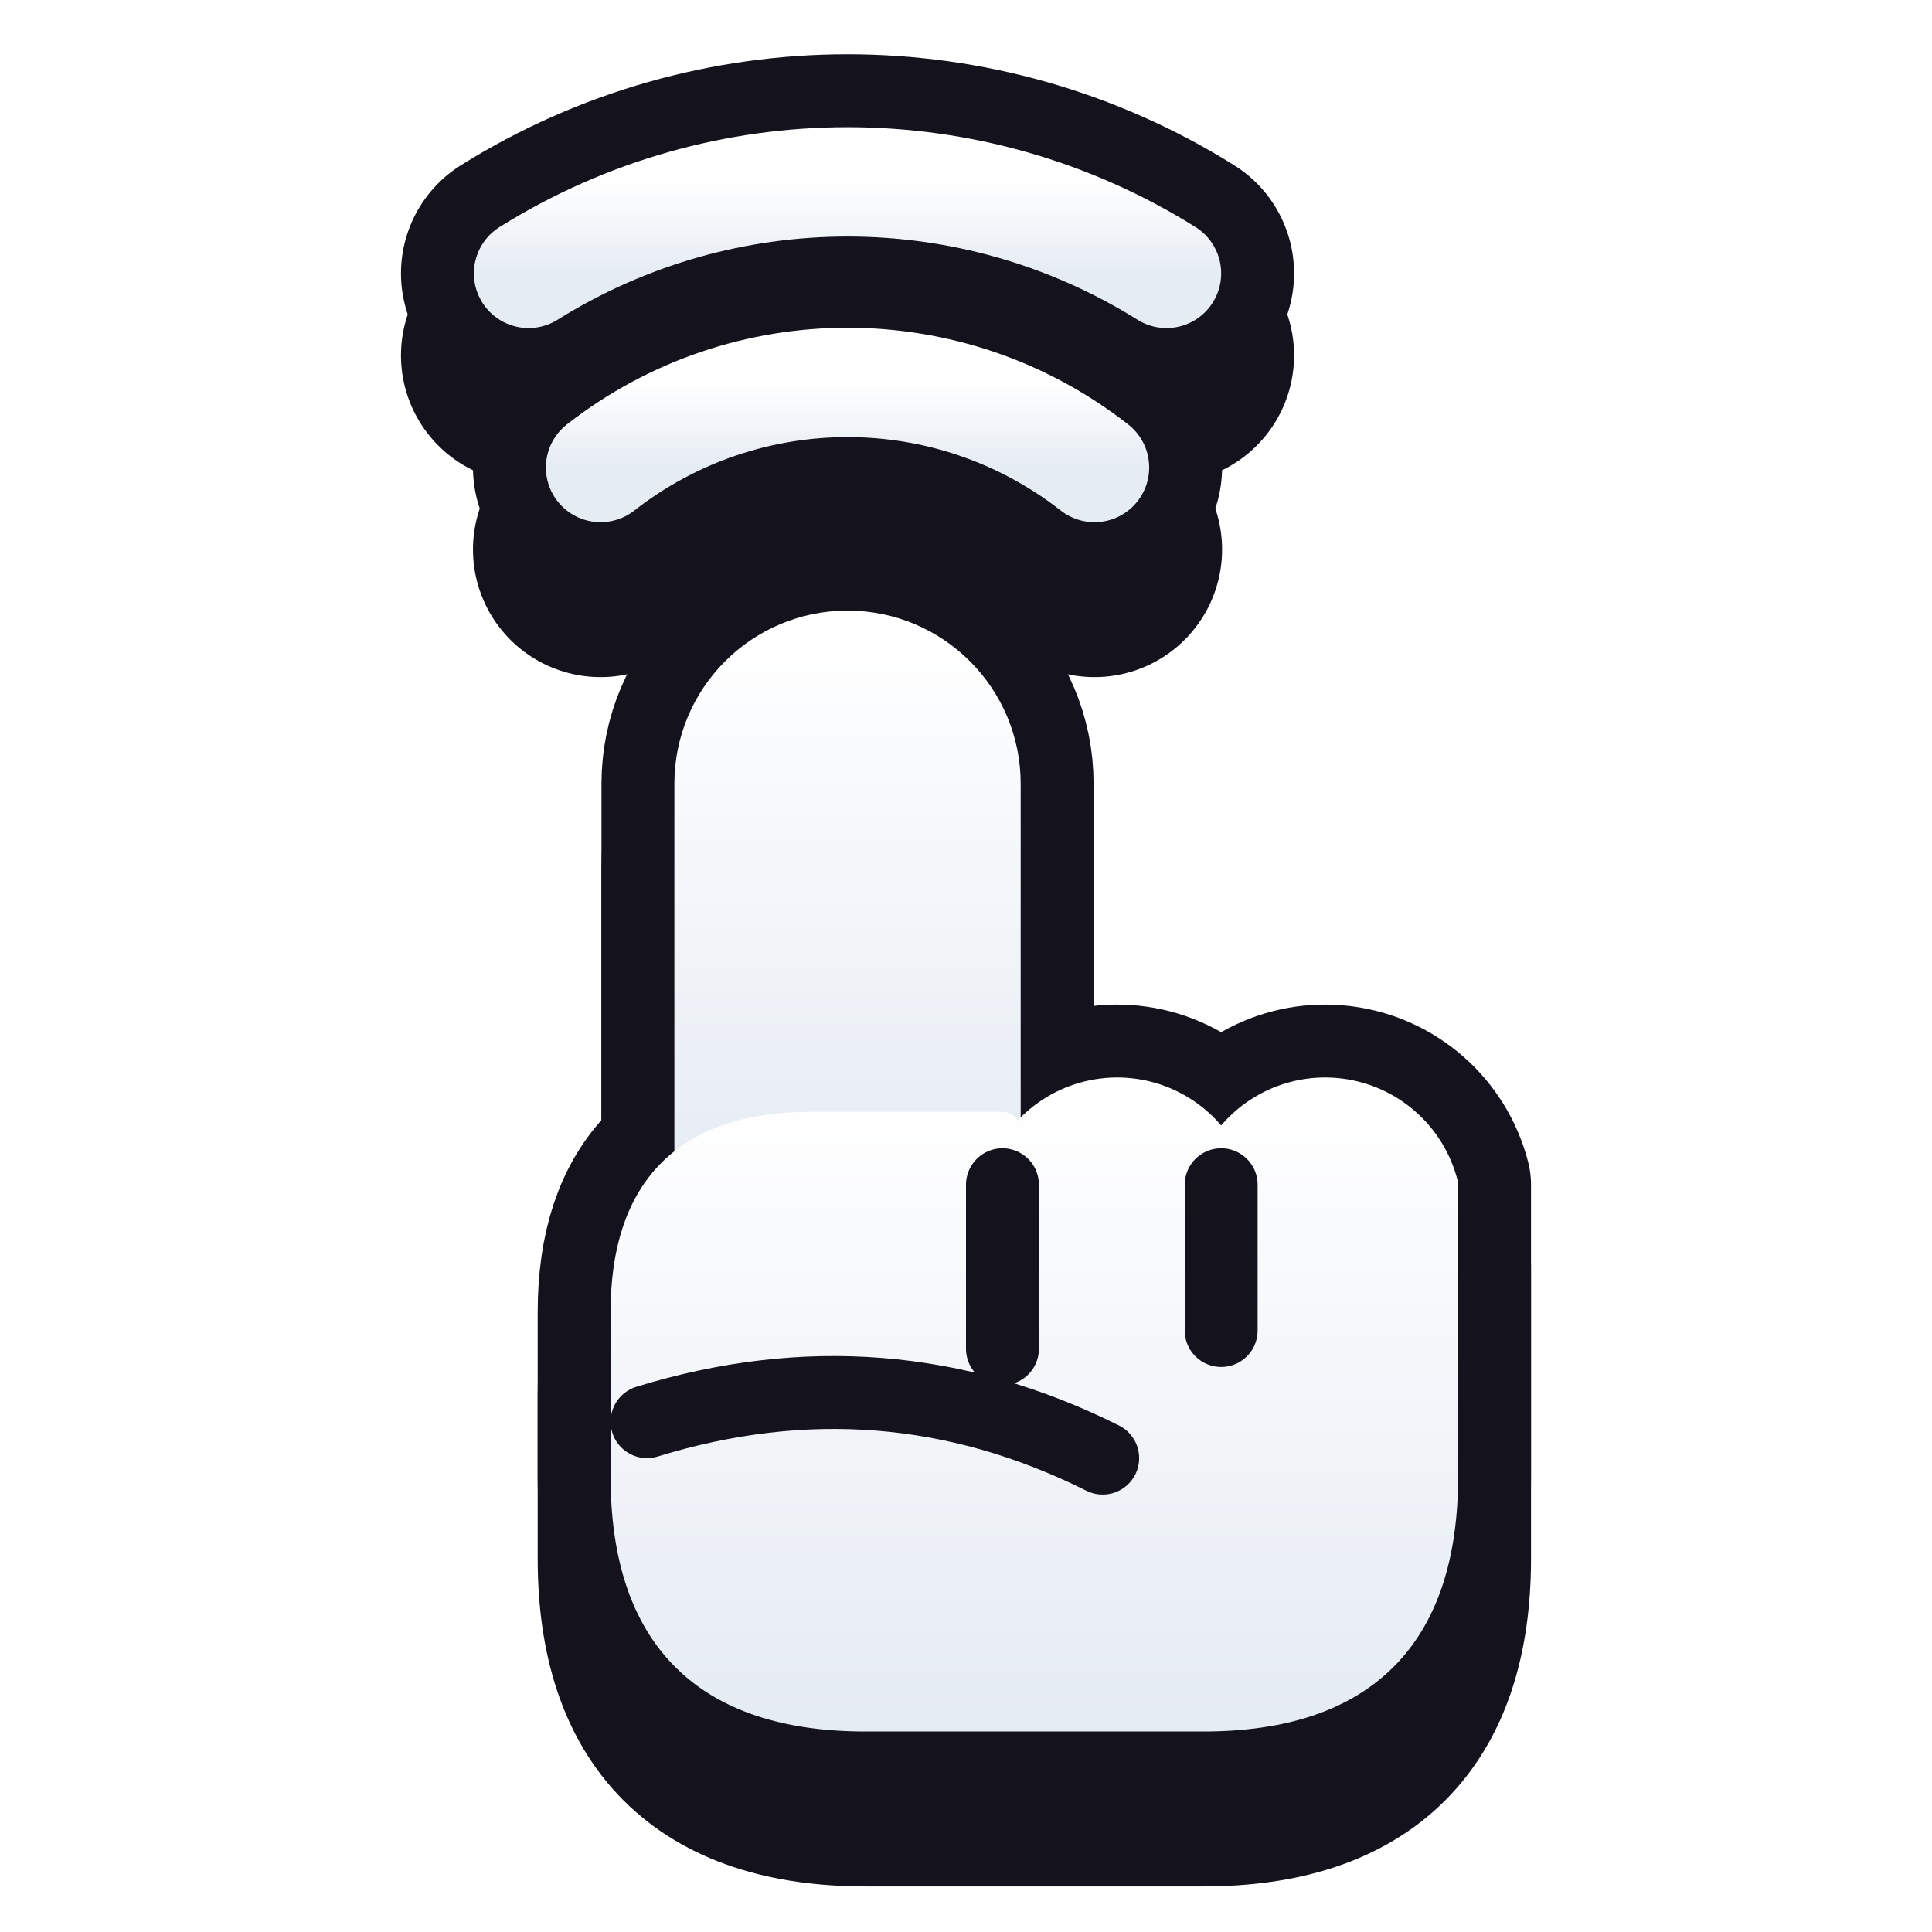
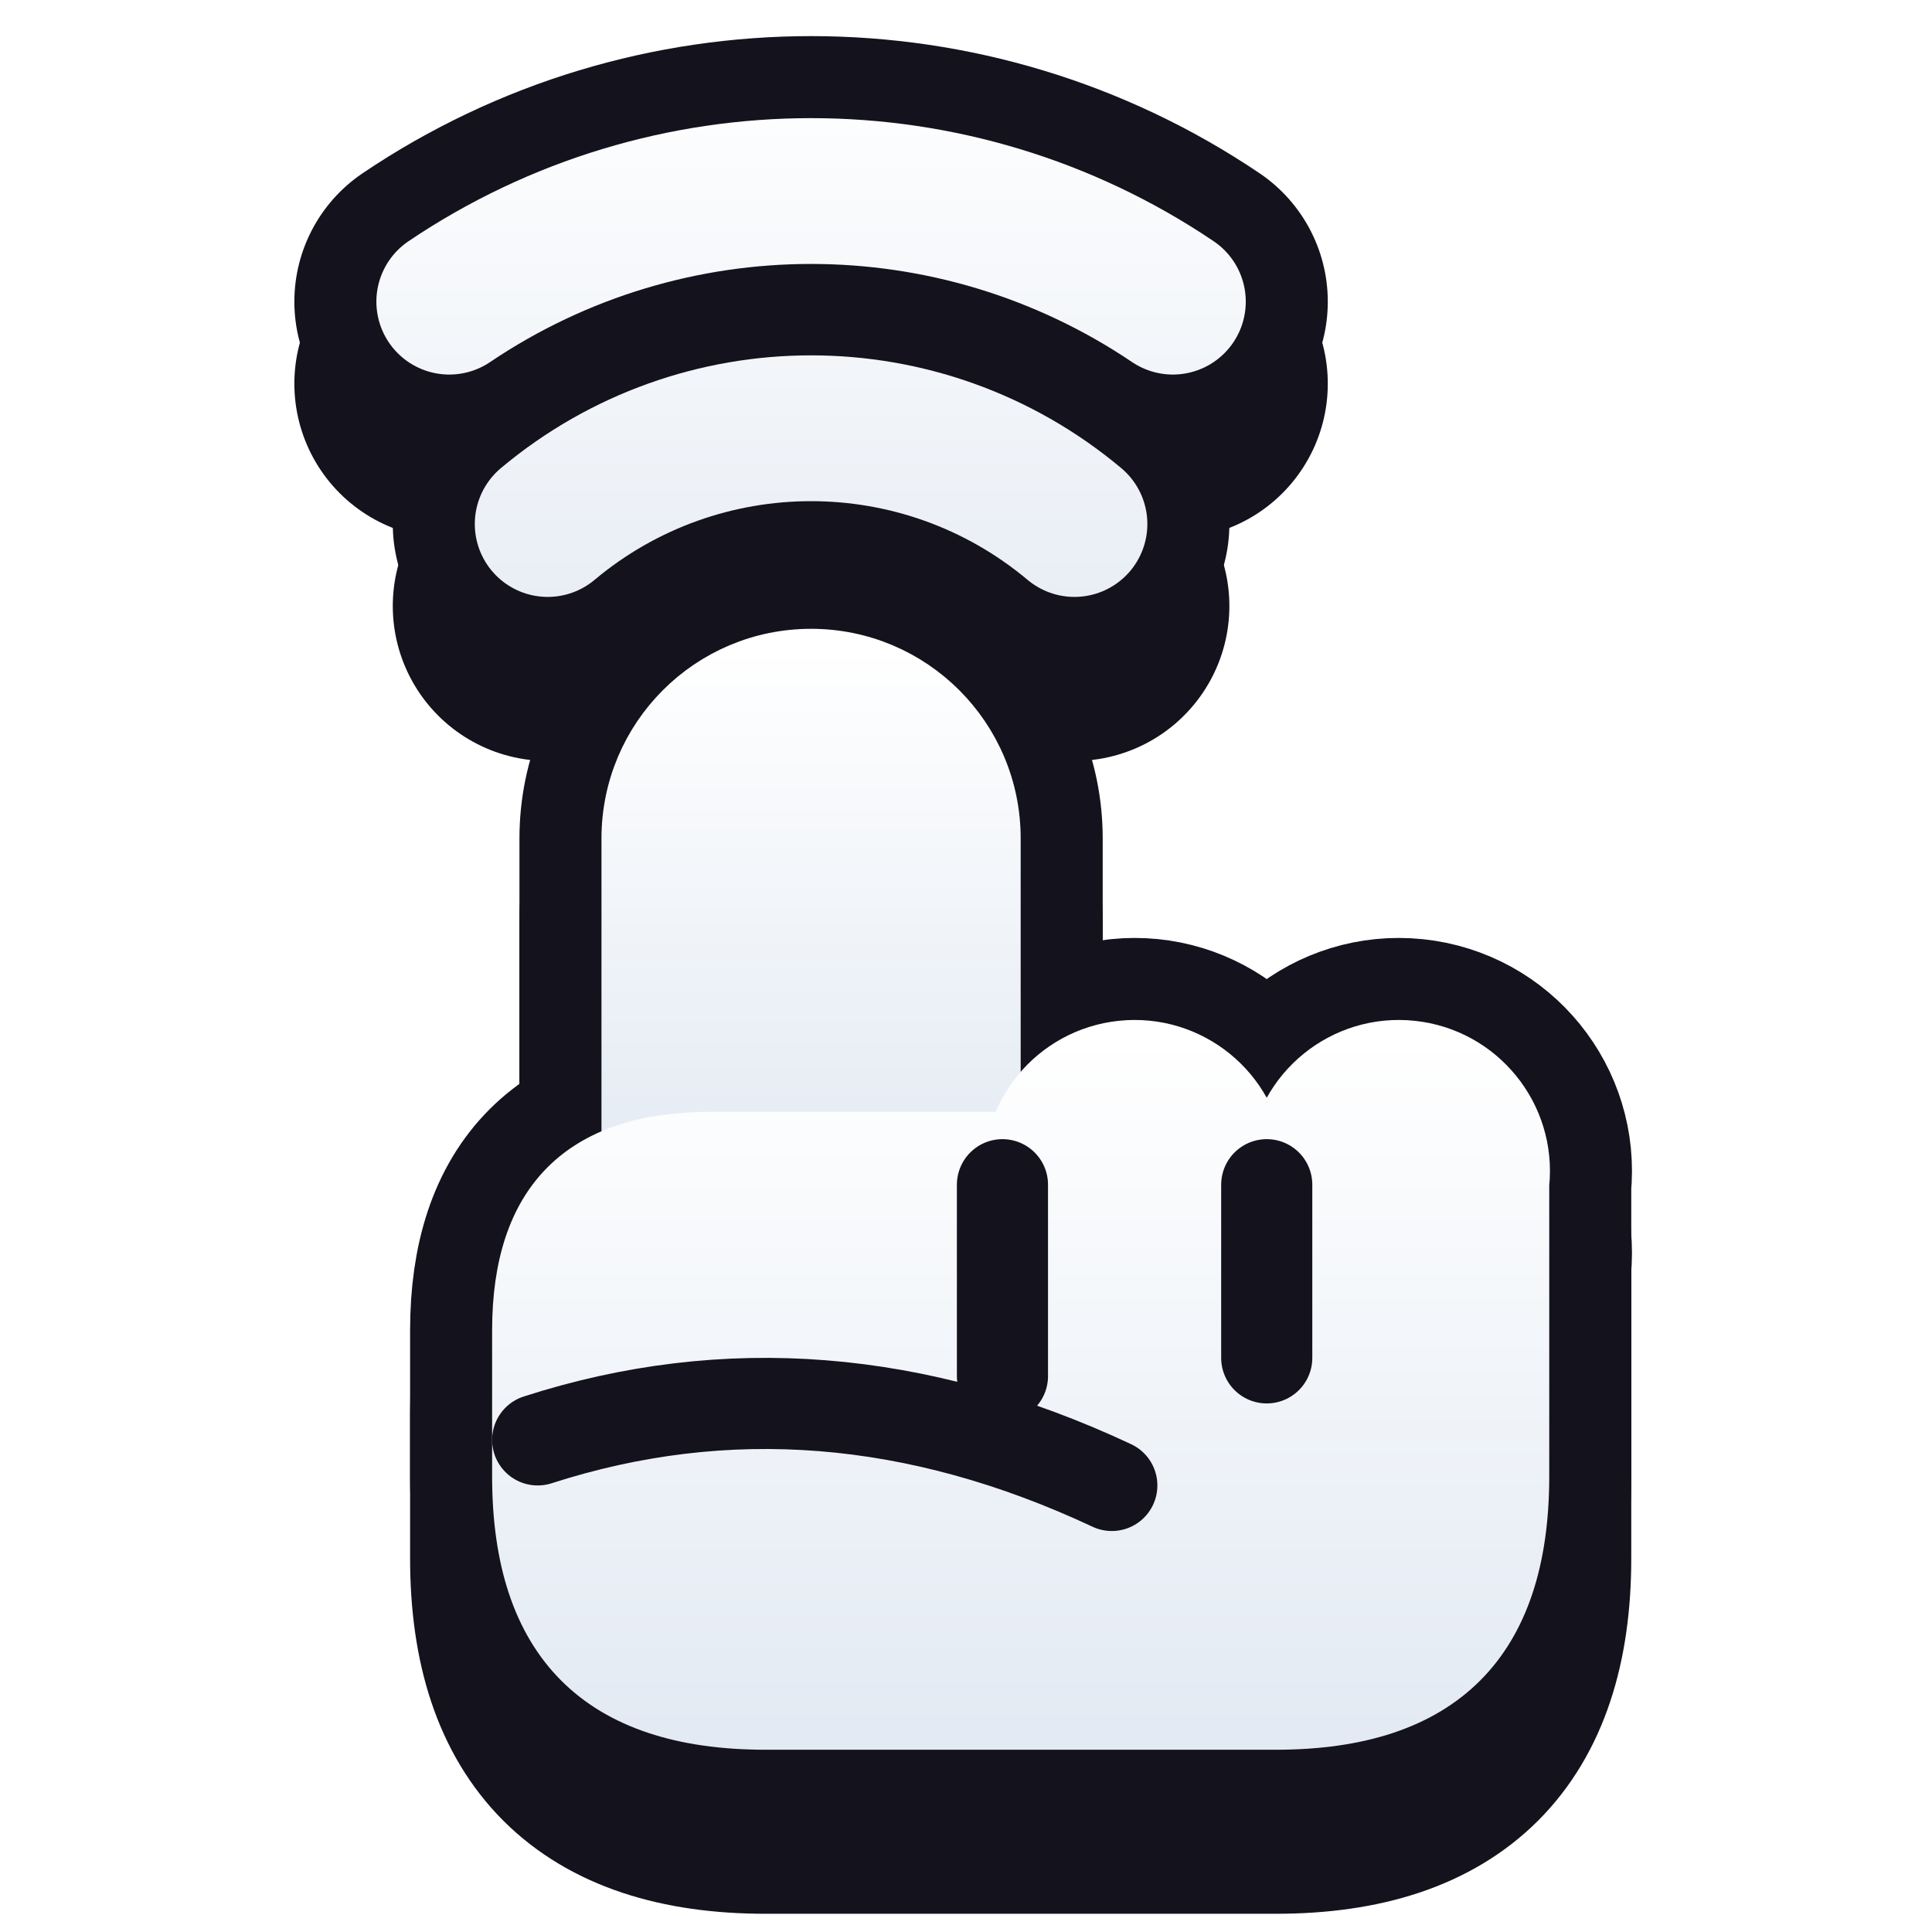
<svg xmlns="http://www.w3.org/2000/svg" viewBox="-6 -6 212 212" width="64" height="64">
  <defs>
    <linearGradient id="w" x1="0" y1="0" x2="0" y2="1">
      <stop offset="0" stop-color="#FFFFFF" />
-       <stop offset="1" stop-color="#E6ECF4" />
+       <stop offset="1" stop-color="#E3EAF3" />
+     </linearGradient>
+     <linearGradient id="wa" gradientUnits="userSpaceOnUse" x1="0" y1="0" x2="0" y2="60">
+       <stop offset="0" stop-color="#FFFFFF" />
+       <stop offset="1" stop-color="#E9EEF5" />
    </linearGradient>
  </defs>
-   <g transform="translate(-5,0)">
+   <g transform="translate(-8,0)">
    <g transform="translate(0,9)">
-       <path d="M75,124 L75,80 A17,17 0 0,1 109,80 L109,124 Z" fill="#14121C" stroke="#14121C" stroke-width="20" stroke-linejoin="round" />
-       <path d="M68,138 Q68,118 88,118 L109,118 L109,124 A13,13 0 0,1 133,121 A13,13 0 0,1 157,124 L157,156 Q157,182 131,182 L94,182 Q68,182 68,156 Z" fill="#14121C" stroke="#14121C" stroke-width="20" stroke-linejoin="round" />
-       <path d="M64.9,45.3 A44,44 0 0,1 119.1,45.3" fill="none" stroke="#14121C" stroke-width="28" stroke-linecap="round" stroke-linejoin="round" />
-       <path d="M57.0,24.0 A66,66 0 0,1 127.0,24.0" fill="none" stroke="#14121C" stroke-width="28" stroke-linecap="round" stroke-linejoin="round" />
+       <path d="M70,124 L70,86 A21,21 0 0,1 112,86 L112,124 Z" fill="#14121C" stroke="#14121C" stroke-width="22" stroke-linejoin="round" />
+       <path d="M58,140 Q58,118 80,118 L112,118 L112,124 A14.5,14.5 0 0,1 141,121 A14.5,14.5 0 0,1 170,124 L170,156 Q170,184 142,184 L86,184 Q58,184 58,156 Z" fill="#14121C" stroke="#14121C" stroke-width="22" stroke-linejoin="round" />
+       <path d="M62.1,51.5 A45,45 0 0,1 119.9,51.5" fill="none" stroke="#14121C" stroke-width="34" stroke-linecap="round" stroke-linejoin="round" />
+       <path d="M51.3,27.1 A71,71 0 0,1 130.7,27.1" fill="none" stroke="#14121C" stroke-width="34" stroke-linecap="round" stroke-linejoin="round" />
    </g>
-     <path d="M75,124 L75,80 A17,17 0 0,1 109,80 L109,124 Z" fill="#14121C" stroke="#14121C" stroke-width="20" stroke-linejoin="round" />
-     <path d="M68,138 Q68,118 88,118 L109,118 L109,124 A13,13 0 0,1 133,121 A13,13 0 0,1 157,124 L157,156 Q157,182 131,182 L94,182 Q68,182 68,156 Z" fill="#14121C" stroke="#14121C" stroke-width="20" stroke-linejoin="round" />
-     <path d="M64.9,45.3 A44,44 0 0,1 119.1,45.3" fill="none" stroke="#14121C" stroke-width="28" stroke-linecap="round" stroke-linejoin="round" />
-     <path d="M57.0,24.0 A66,66 0 0,1 127.0,24.0" fill="none" stroke="#14121C" stroke-width="28" stroke-linecap="round" stroke-linejoin="round" />
-     <path d="M75,124 L75,80 A17,17 0 0,1 109,80 L109,124 Z" fill="url(#w)" stroke="url(#w)" stroke-width="4" stroke-linejoin="round" />
-     <path d="M68,138 Q68,118 88,118 L109,118 L109,124 A13,13 0 0,1 133,121 A13,13 0 0,1 157,124 L157,156 Q157,182 131,182 L94,182 Q68,182 68,156 Z" fill="url(#w)" stroke="url(#w)" stroke-width="4" stroke-linejoin="round" />
-     <path d="M64.9,45.3 A44,44 0 0,1 119.1,45.3" fill="none" stroke="url(#w)" stroke-width="12" stroke-linecap="round" stroke-linejoin="round" />
-     <path d="M57.0,24.0 A66,66 0 0,1 127.0,24.0" fill="none" stroke="url(#w)" stroke-width="12" stroke-linecap="round" stroke-linejoin="round" />
-     <path d="M109,124 L109,142 M133,124 L133,140 M70,150 Q96,142 120,154" fill="none" stroke="#14121C" stroke-width="8" stroke-linecap="round" />
+     <path d="M70,124 L70,86 A21,21 0 0,1 112,86 L112,124 Z" fill="#14121C" stroke="#14121C" stroke-width="22" stroke-linejoin="round" />
+     <path d="M58,140 Q58,118 80,118 L112,118 L112,124 A14.5,14.5 0 0,1 141,121 A14.5,14.5 0 0,1 170,124 L170,156 Q170,184 142,184 L86,184 Q58,184 58,156 Z" fill="#14121C" stroke="#14121C" stroke-width="22" stroke-linejoin="round" />
+     <path d="M62.1,51.5 A45,45 0 0,1 119.9,51.5" fill="none" stroke="#14121C" stroke-width="34" stroke-linecap="round" stroke-linejoin="round" />
+     <path d="M51.3,27.1 A71,71 0 0,1 130.7,27.1" fill="none" stroke="#14121C" stroke-width="34" stroke-linecap="round" stroke-linejoin="round" />
+     <path d="M70,124 L70,86 A21,21 0 0,1 112,86 L112,124 Z" fill="url(#w)" stroke="url(#w)" stroke-width="4" stroke-linejoin="round" />
+     <path d="M58,140 Q58,118 80,118 L112,118 L112,124 A14.5,14.5 0 0,1 141,121 A14.5,14.5 0 0,1 170,124 L170,156 Q170,184 142,184 L86,184 Q58,184 58,156 Z" fill="url(#w)" stroke="url(#w)" stroke-width="4" stroke-linejoin="round" />
+     <path d="M62.1,51.5 A45,45 0 0,1 119.9,51.5" fill="none" stroke="url(#wa)" stroke-width="16" stroke-linecap="round" stroke-linejoin="round" />
+     <path d="M51.3,27.1 A71,71 0 0,1 130.7,27.1" fill="none" stroke="url(#wa)" stroke-width="16" stroke-linecap="round" stroke-linejoin="round" />
+     <path d="M112,124 L112,145 M141,124 L141,143 M61,152 Q92,142 124,157" fill="none" stroke="#14121C" stroke-width="10" stroke-linecap="round" />
  </g>
</svg>
